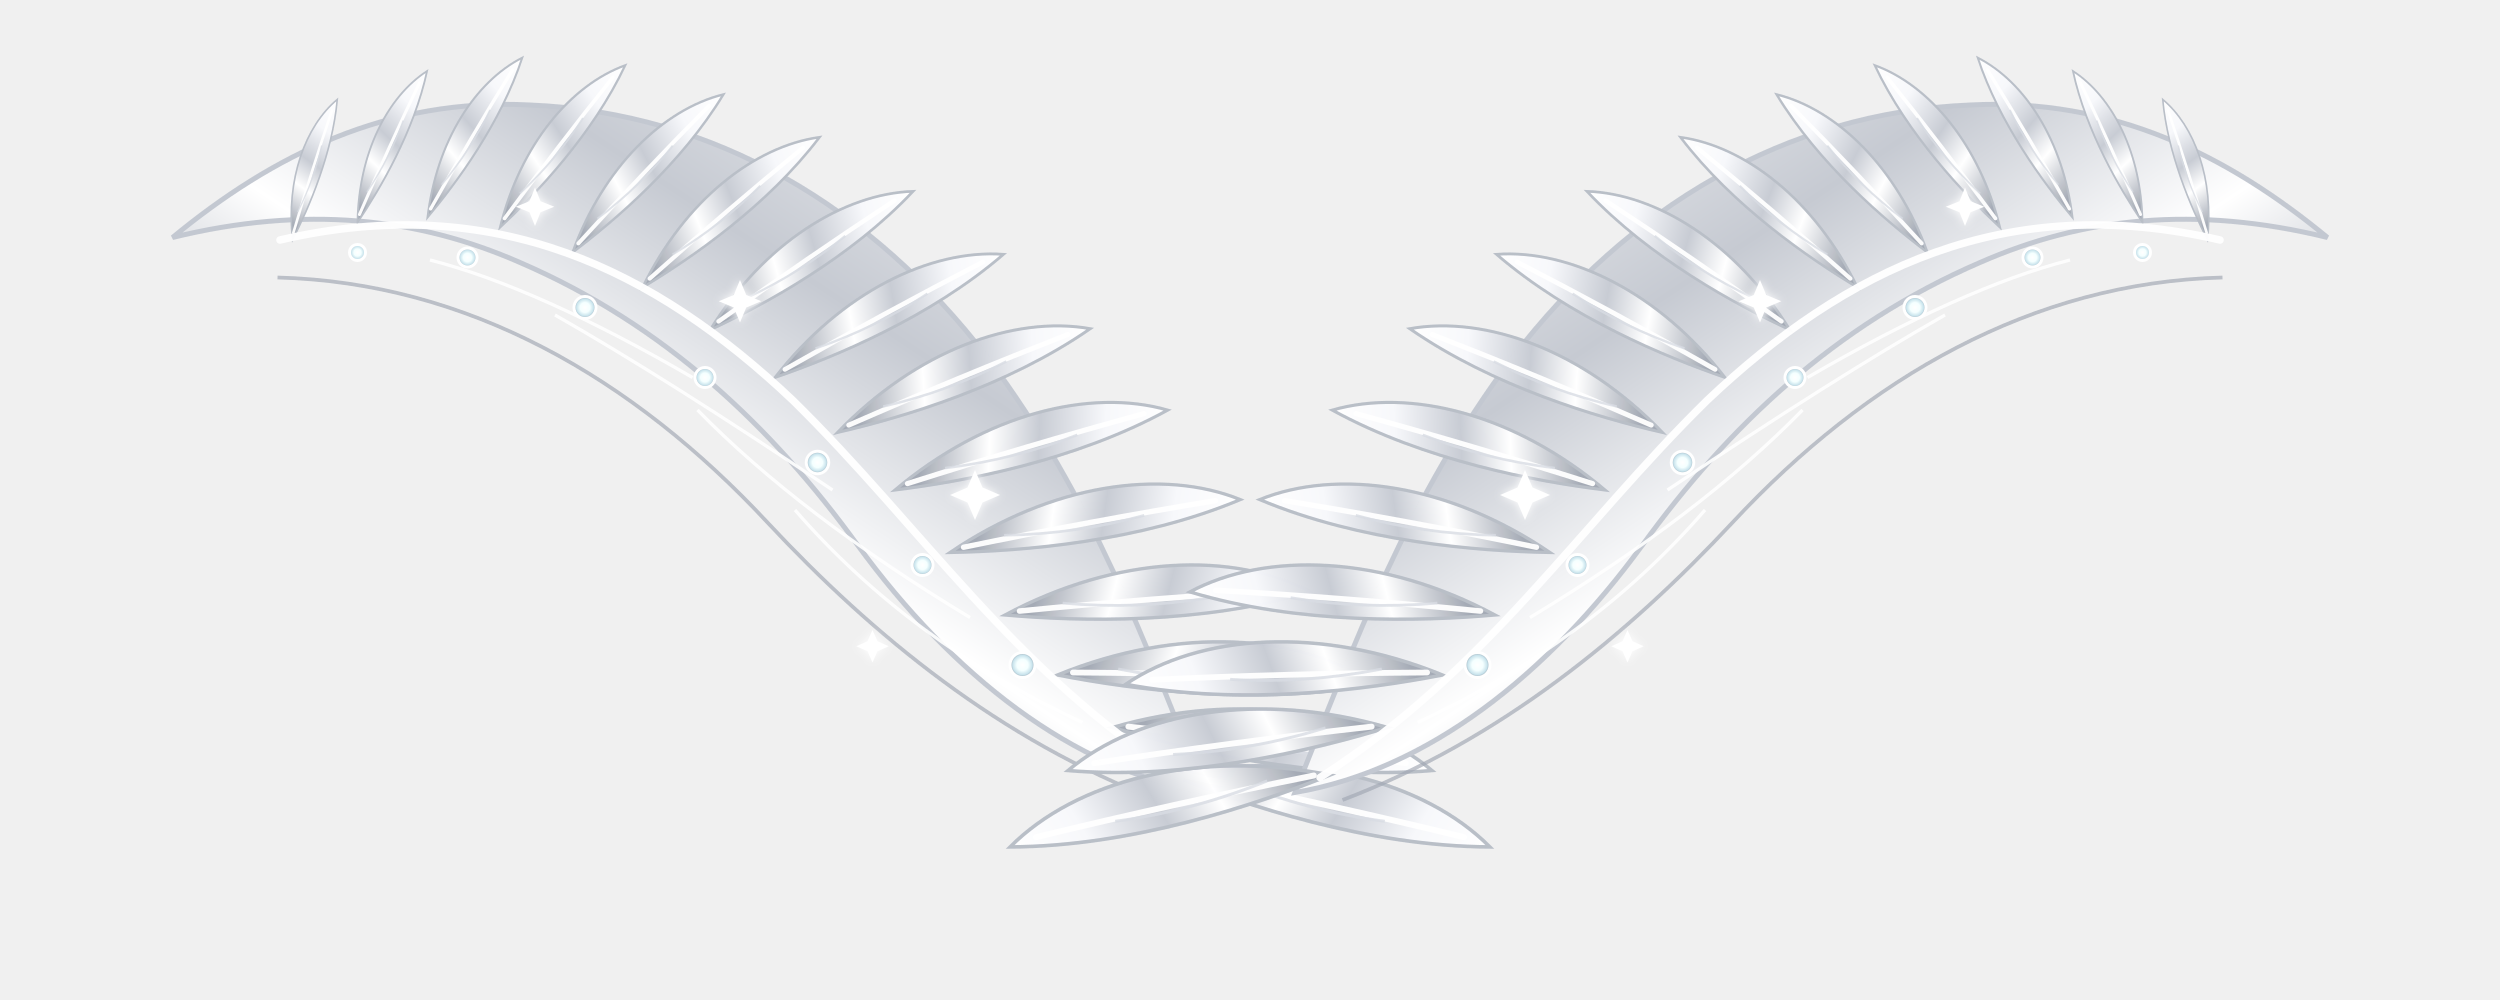
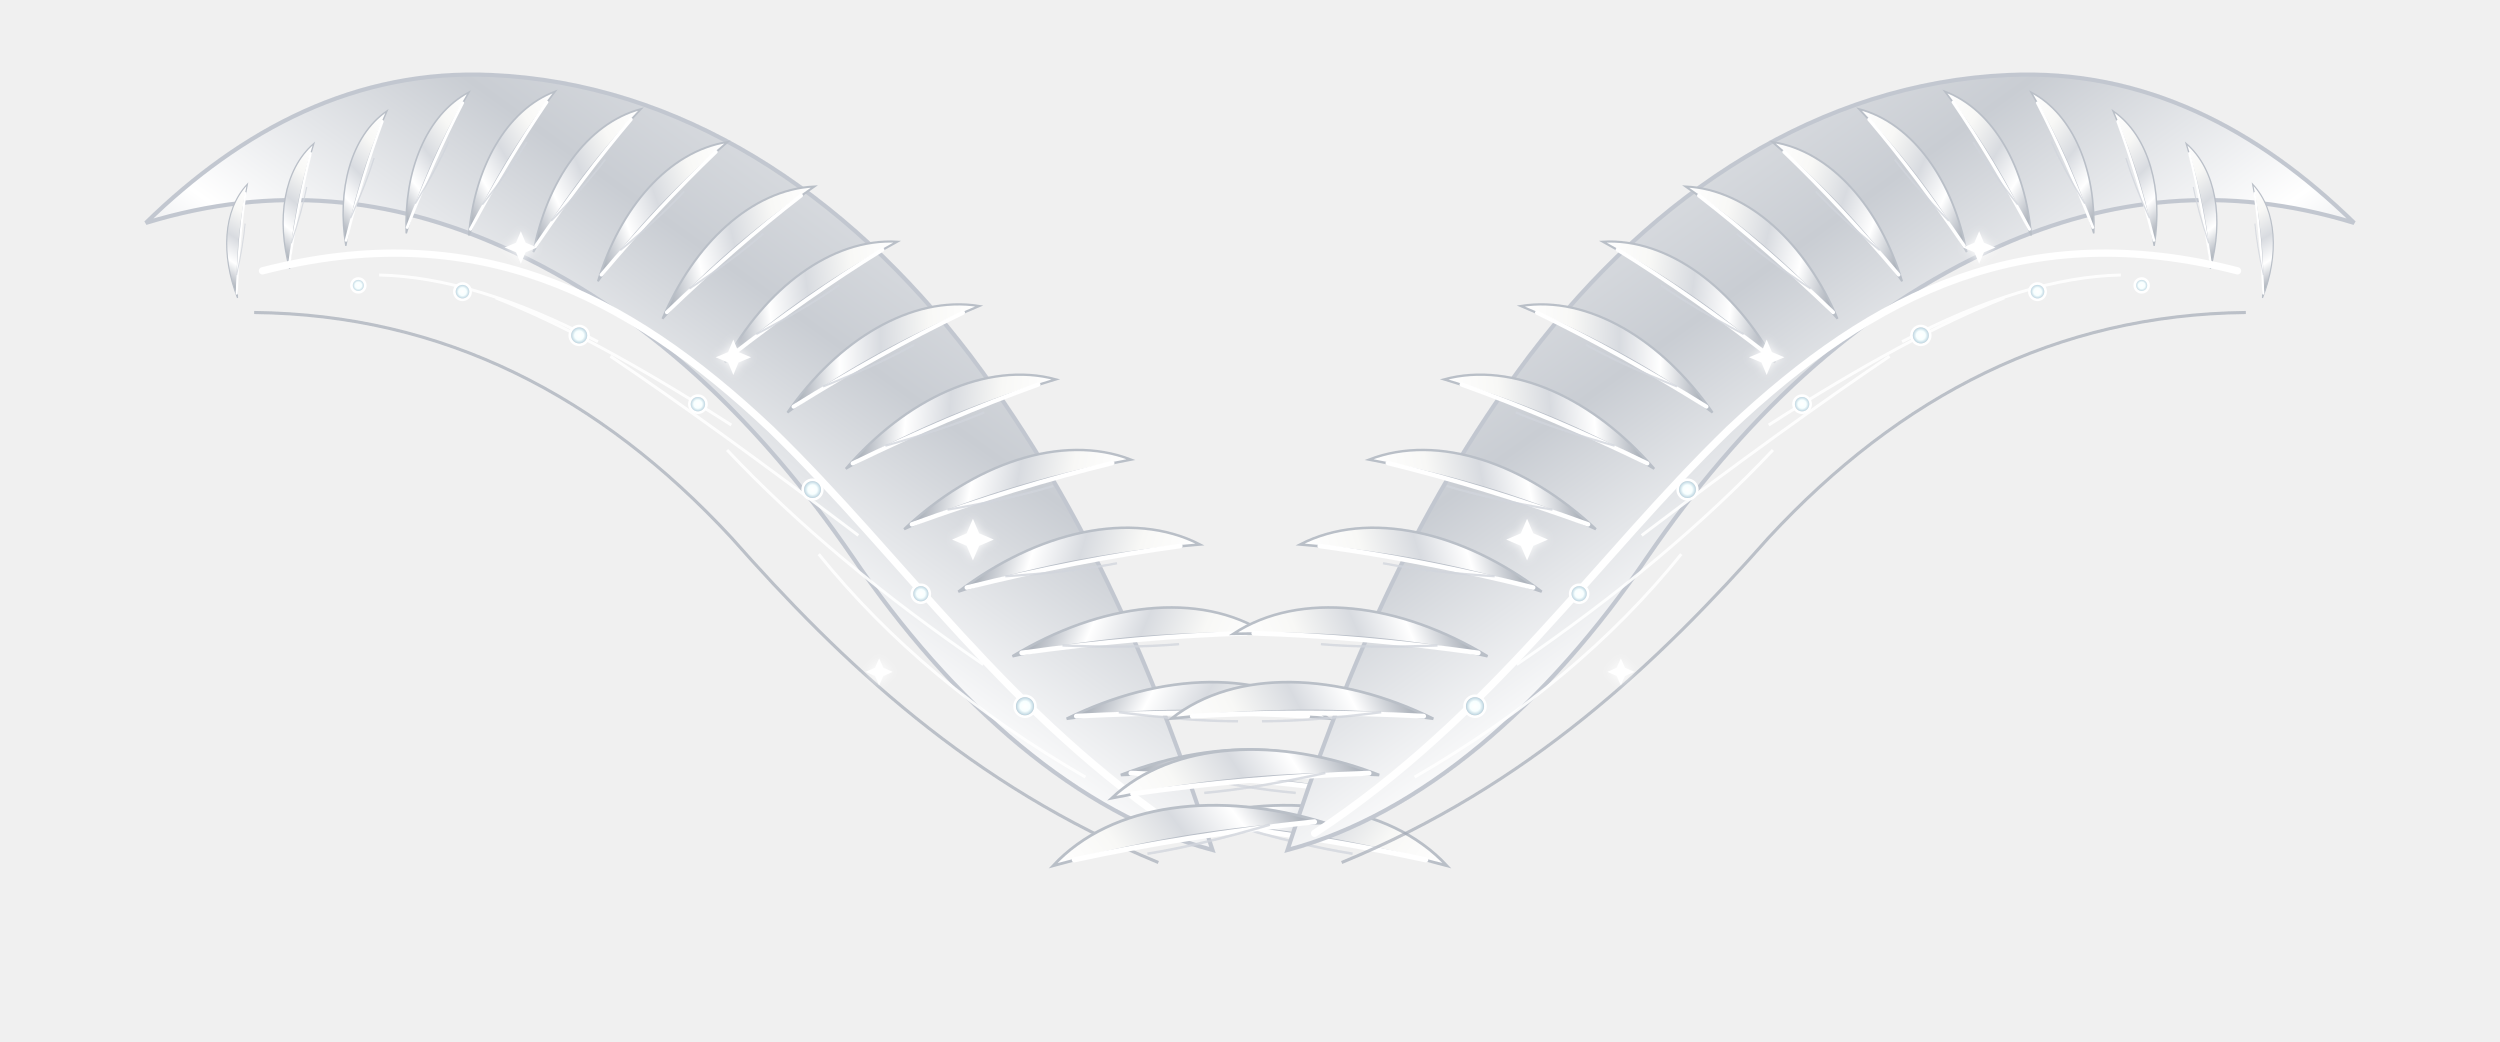
- <svg xmlns="http://www.w3.org/2000/svg" viewBox="0 0 1000 400" role="img" aria-label="Prestige Royal white and bright silver feather wings with crystal accents, clear center for the LAM logo">
+ <svg xmlns="http://www.w3.org/2000/svg" viewBox="0 0 1200 500" role="img" aria-label="LAM Quiet Luxury Model 15: symmetric ivory feather wings with fine silver edges and crystal accents">
  <defs>
-     <linearGradient id="feather" x1="0" y1="0" x2=".8" y2="1">
+     <linearGradient id="ivory" x1="0" y1="0" x2="0.85" y2="1">
      <stop stop-color="#fff" />
-       <stop offset=".25" stop-color="#f7f8fb" />
-       <stop offset=".52" stop-color="#c8ccd4" />
-       <stop offset=".72" stop-color="#fff" />
-       <stop offset="1" stop-color="#a3a9b4" />
+       <stop offset=".28" stop-color="#f8f8f6" />
+       <stop offset=".55" stop-color="#d8dbe0" />
+       <stop offset=".78" stop-color="#fff" />
+       <stop offset="1" stop-color="#aeb4bd" />
    </linearGradient>
    <linearGradient id="silver" x1="0" y1="0" x2="1" y2="1">
      <stop stop-color="#fff" />
-       <stop offset=".32" stop-color="#c6cad2" />
-       <stop offset=".52" stop-color="#fff" />
-       <stop offset=".75" stop-color="#9ea4b0" />
-       <stop offset="1" stop-color="#fdfdff" />
+       <stop offset=".35" stop-color="#c9cdd3" />
+       <stop offset=".55" stop-color="#fff" />
+       <stop offset=".8" stop-color="#9da4af" />
+       <stop offset="1" stop-color="#f8f9fb" />
    </linearGradient>
-     <radialGradient id="crystal">
+     <radialGradient id="gem">
      <stop stop-color="#fff" />
-       <stop offset=".45" stop-color="#f4ffff" />
-       <stop offset=".78" stop-color="#c8e3ec" />
-       <stop offset="1" stop-color="#8f9ca8" />
+       <stop offset=".48" stop-color="#f7ffff" />
+       <stop offset=".8" stop-color="#c5dbe5" />
+       <stop offset="1" stop-color="#929eaa" />
    </radialGradient>
-     <filter id="glow" x="-100%" y="-100%" width="300%" height="300%">
-       <feGaussianBlur stdDeviation="2" result="b" />
+     <filter id="soft">
+       <feGaussianBlur stdDeviation="2.2" result="blur" />
      <feMerge>
-         <feMergeNode in="b" />
+         <feMergeNode in="blur" />
        <feMergeNode in="SourceGraphic" />
      </feMerge>
    </filter>
-     <g id="plume">
-       <path d="M0 0 C-18 -20 -45 -54 -59 -92 C-31 -79 -7 -45 0 0Z" fill="url(#feather)" stroke="#b7bdc7" stroke-width="1.2" />
-       <path d="M-2 -5 Q-27 -46 -53 -85" fill="none" stroke="#fff" stroke-width="2" stroke-linecap="round" opacity=".95" />
-       <path d="M-9 -19 Q-27 -39 -39 -62" fill="none" stroke="#d8dce3" stroke-width="1" opacity=".8" />
+     <g id="feather">
+       <path d="M0 0 C-10 -26 -28 -60 -52 -94 C-21 -81 -2 -43 0 0Z" fill="url(#ivory)" stroke="#b8bec7" stroke-width="1.1" />
+       <path d="M-1 -4 Q-23 -49 -47 -87" fill="none" stroke="#fff" stroke-width="2" stroke-linecap="round" />
+       <path d="M-8 -20 Q-25 -43 -35 -61" fill="none" stroke="#d1d5dc" stroke-width="1" opacity=".8" />
    </g>
    <g id="wing">
-       <path d="M18 317 C42 257 63 199 105 143 C151 83 214 45 288 42 C345 39 391 62 431 95 C378 82 333 87 292 105 C234 130 191 171 157 218 C119 270 71 308 18 317Z" fill="url(#silver)" stroke="#c3c8d1" stroke-width="2" />
-       <g opacity=".99">
-         <use href="#plume" transform="translate(32 310) rotate(-70) scale(1.2)" />
-         <use href="#plume" transform="translate(55 291) rotate(-65) scale(1.18)" />
-         <use href="#plume" transform="translate(77 270) rotate(-59) scale(1.16)" />
-         <use href="#plume" transform="translate(98 246) rotate(-53) scale(1.12)" />
-         <use href="#plume" transform="translate(120 221) rotate(-47) scale(1.08)" />
-         <use href="#plume" transform="translate(142 196) rotate(-41) scale(1.04)" />
-         <use href="#plume" transform="translate(165 173) rotate(-35) scale(1)" />
-         <use href="#plume" transform="translate(190 151) rotate(-29) scale(.95)" />
-         <use href="#plume" transform="translate(216 132) rotate(-23) scale(.9)" />
-         <use href="#plume" transform="translate(243 115) rotate(-17) scale(.85)" />
-         <use href="#plume" transform="translate(271 101) rotate(-11) scale(.8)" />
-         <use href="#plume" transform="translate(300 91) rotate(-5) scale(.75)" />
-         <use href="#plume" transform="translate(329 87) rotate(2) scale(.68)" />
-         <use href="#plume" transform="translate(357 89) rotate(8) scale(.61)" />
-         <use href="#plume" transform="translate(383 96) rotate(15) scale(.54)" />
+       <path d="M18 408 C44 328 77 247 134 171 C194 92 274 40 364 36 C429 33 484 62 530 107 C468 88 412 95 360 118 C290 149 235 203 191 267 C143 338 82 391 18 408Z" fill="url(#silver)" stroke="#c2c7d0" stroke-width="2" />
+       <g>
+         <use href="#feather" transform="translate(36 395) rotate(-70) scale(1.23)" />
+         <use href="#feather" transform="translate(62 372) rotate(-66) scale(1.2)" />
+         <use href="#feather" transform="translate(88 345) rotate(-61) scale(1.17)" />
+         <use href="#feather" transform="translate(114 315) rotate(-56) scale(1.14)" />
+         <use href="#feather" transform="translate(140 284) rotate(-50) scale(1.1)" />
+         <use href="#feather" transform="translate(166 254) rotate(-44) scale(1.06)" />
+         <use href="#feather" transform="translate(194 225) rotate(-38) scale(1.02)" />
+         <use href="#feather" transform="translate(222 198) rotate(-32) scale(.98)" />
+         <use href="#feather" transform="translate(252 174) rotate(-26) scale(.94)" />
+         <use href="#feather" transform="translate(282 153) rotate(-20) scale(.9)" />
+         <use href="#feather" transform="translate(313 135) rotate(-14) scale(.85)" />
+         <use href="#feather" transform="translate(344 121) rotate(-8) scale(.8)" />
+         <use href="#feather" transform="translate(375 113) rotate(-2) scale(.75)" />
+         <use href="#feather" transform="translate(405 112) rotate(5) scale(.69)" />
+         <use href="#feather" transform="translate(434 118) rotate(12) scale(.63)" />
+         <use href="#feather" transform="translate(461 129) rotate(18) scale(.57)" />
+         <use href="#feather" transform="translate(486 143) rotate(24) scale(.51)" />
      </g>
-       <path d="M28 311 C95 268 131 211 183 160 C238 108 302 76 388 96" fill="none" stroke="#fff" stroke-width="3" stroke-linecap="round" opacity=".96" />
-       <path d="M37 320 C100 296 151 254 193 209 C247 151 313 113 389 111" fill="none" stroke="#9ea5b1" stroke-width="1.5" opacity=".65" />
-       <path d="M67 289 Q136 257 182 204 M112 247 Q180 206 221 164 M167 196 Q234 151 278 126 M223 151 Q285 115 328 104" fill="none" stroke="#fff" stroke-width="1.3" opacity=".9" />
-       <g fill="url(#crystal)" stroke="#fff" stroke-width="1.2">
-         <circle cx="91" cy="266" r="5" />
-         <circle cx="131" cy="226" r="4.2" />
-         <circle cx="173" cy="185" r="4.5" />
-         <circle cx="218" cy="151" r="4" />
-         <circle cx="266" cy="123" r="4.4" />
-         <circle cx="313" cy="103" r="3.8" />
-         <circle cx="357" cy="101" r="3.2" />
+       <path d="M31 400 C116 344 166 268 230 206 C300 140 373 104 474 130" fill="none" stroke="#fff" stroke-width="3.5" stroke-linecap="round" />
+       <path d="M44 414 C134 377 196 318 249 258 C312 190 387 151 478 150" fill="none" stroke="#9ea6b2" stroke-width="1.5" opacity=".65" />
+       <path d="M79 373 Q157 328 207 266 M128 319 Q201 269 251 216 M188 257 Q258 204 307 171 M249 204 Q316 161 362 143 M313 164 Q372 133 418 132" fill="none" stroke="#fff" stroke-width="1.4" opacity=".9" />
+       <g fill="url(#gem)" stroke="#fff" stroke-width="1.3">
+         <circle cx="108" cy="339" r="5" />
+         <circle cx="158" cy="285" r="4.3" />
+         <circle cx="210" cy="235" r="4.7" />
+         <circle cx="265" cy="194" r="4.1" />
+         <circle cx="322" cy="161" r="4.5" />
+         <circle cx="378" cy="140" r="3.9" />
+         <circle cx="428" cy="137" r="3.3" />
      </g>
-       <g fill="#fff" filter="url(#glow)">
-         <path d="M110 188 l3 7 7 3 -7 3 -3 7 -3 -7 -7 -3 7 -3Z" />
-         <path d="M204 112 l2.5 6 6 2.5 -6 2.5 -2.5 6 -2.5 -6 -6 -2.5 6 -2.5Z" />
-         <path d="M286 75 l2.2 5.5 5.5 2.2 -5.5 2.2 -2.2 5.5 -2.2 -5.5 -5.5 -2.2 5.5 -2.2Z" />
-         <path d="M151 252 l2 4.5 4.5 2 -4.5 2 -2 4.5 -2 -4.5 -4.5 -2 4.5 -2Z" />
+       <g fill="#fff" filter="url(#soft)">
+         <path d="M133 249 l3 7 7 3 -7 3 -3 7 -3 -7 -7 -3 7 -3Z" />
+         <path d="M248 163 l2.5 6 6 2.5 -6 2.5 -2.5 6 -2.5 -6 -6 -2.5 6 -2.5Z" />
+         <path d="M350 111 l2.3 5.5 5.5 2.3 -5.5 2.3 -2.3 5.5 -2.3 -5.5 -5.5 -2.3 5.5 -2.3Z" />
+         <path d="M178 316 l2 4.5 4.5 2 -4.5 2 -2 4.5 -2 -4.5 -4.5 -2 4.5 -2Z" />
      </g>
    </g>
  </defs>
  <g opacity=".99">
-     <use href="#wing" transform="translate(500 0) scale(-1 1)" />
-     <use href="#wing" transform="translate(500 0)" />
+     <use href="#wing" transform="translate(600 0) scale(-1 1)" />
+     <use href="#wing" transform="translate(600 0)" />
  </g>
</svg>
